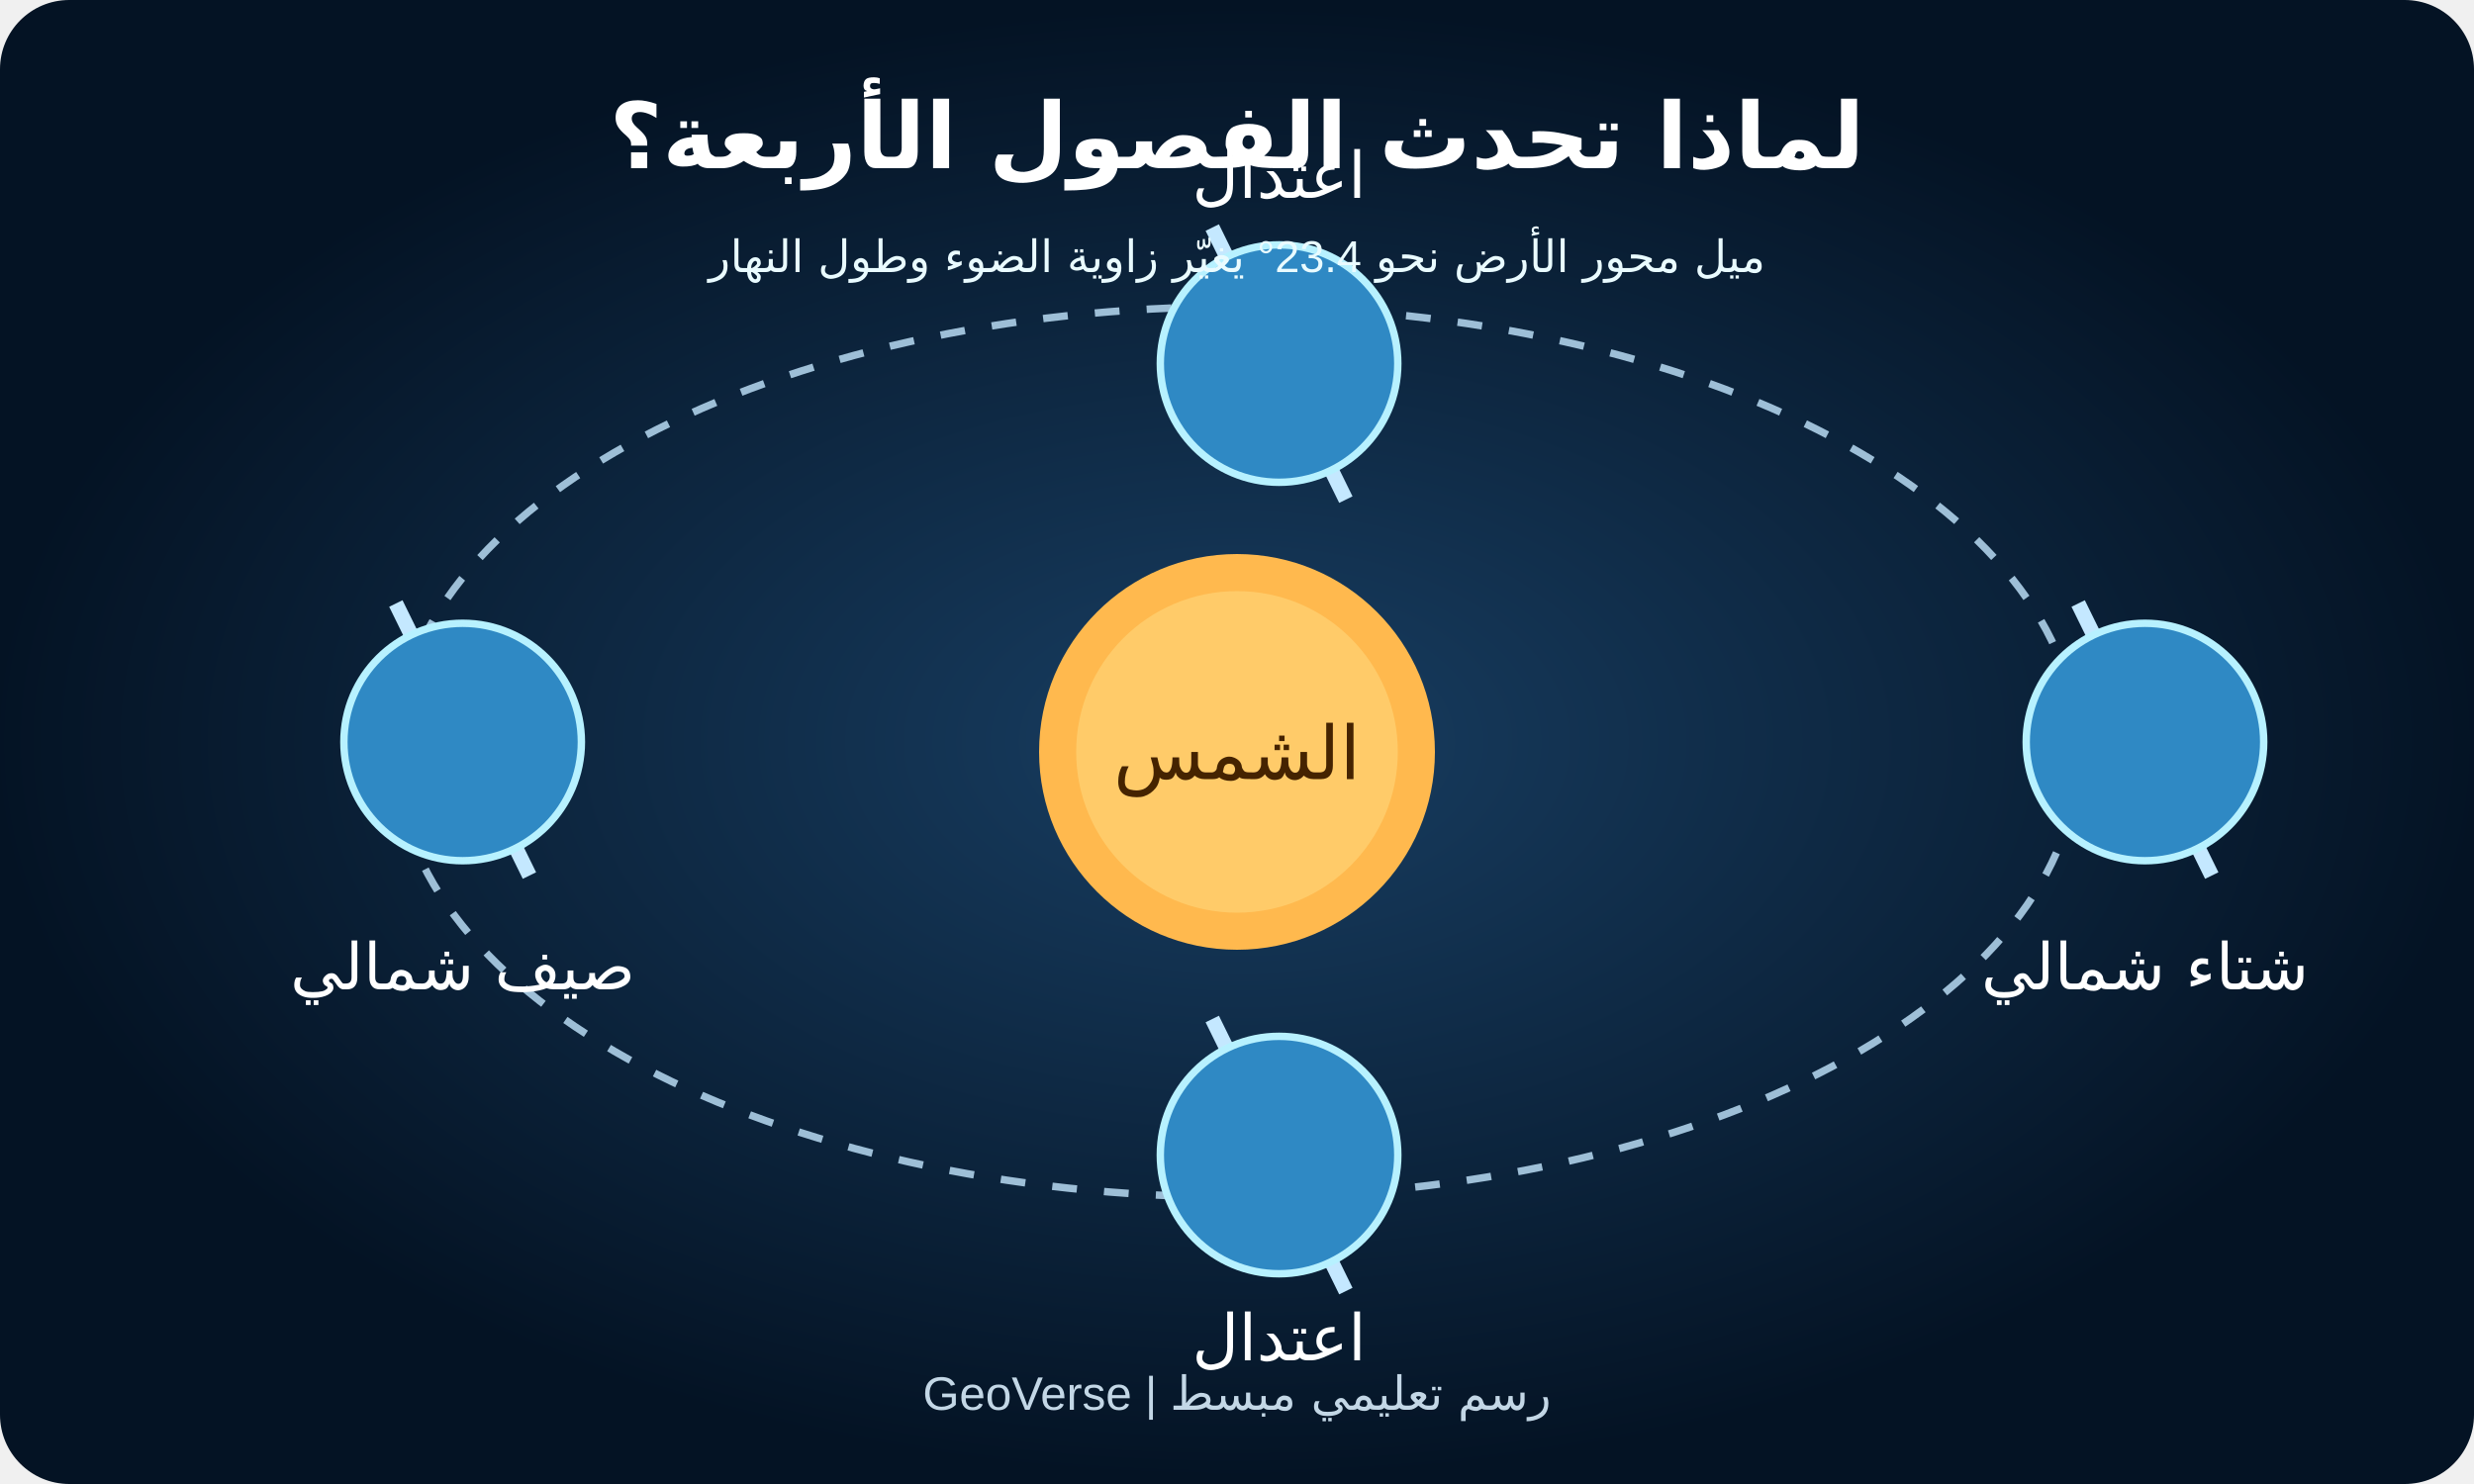
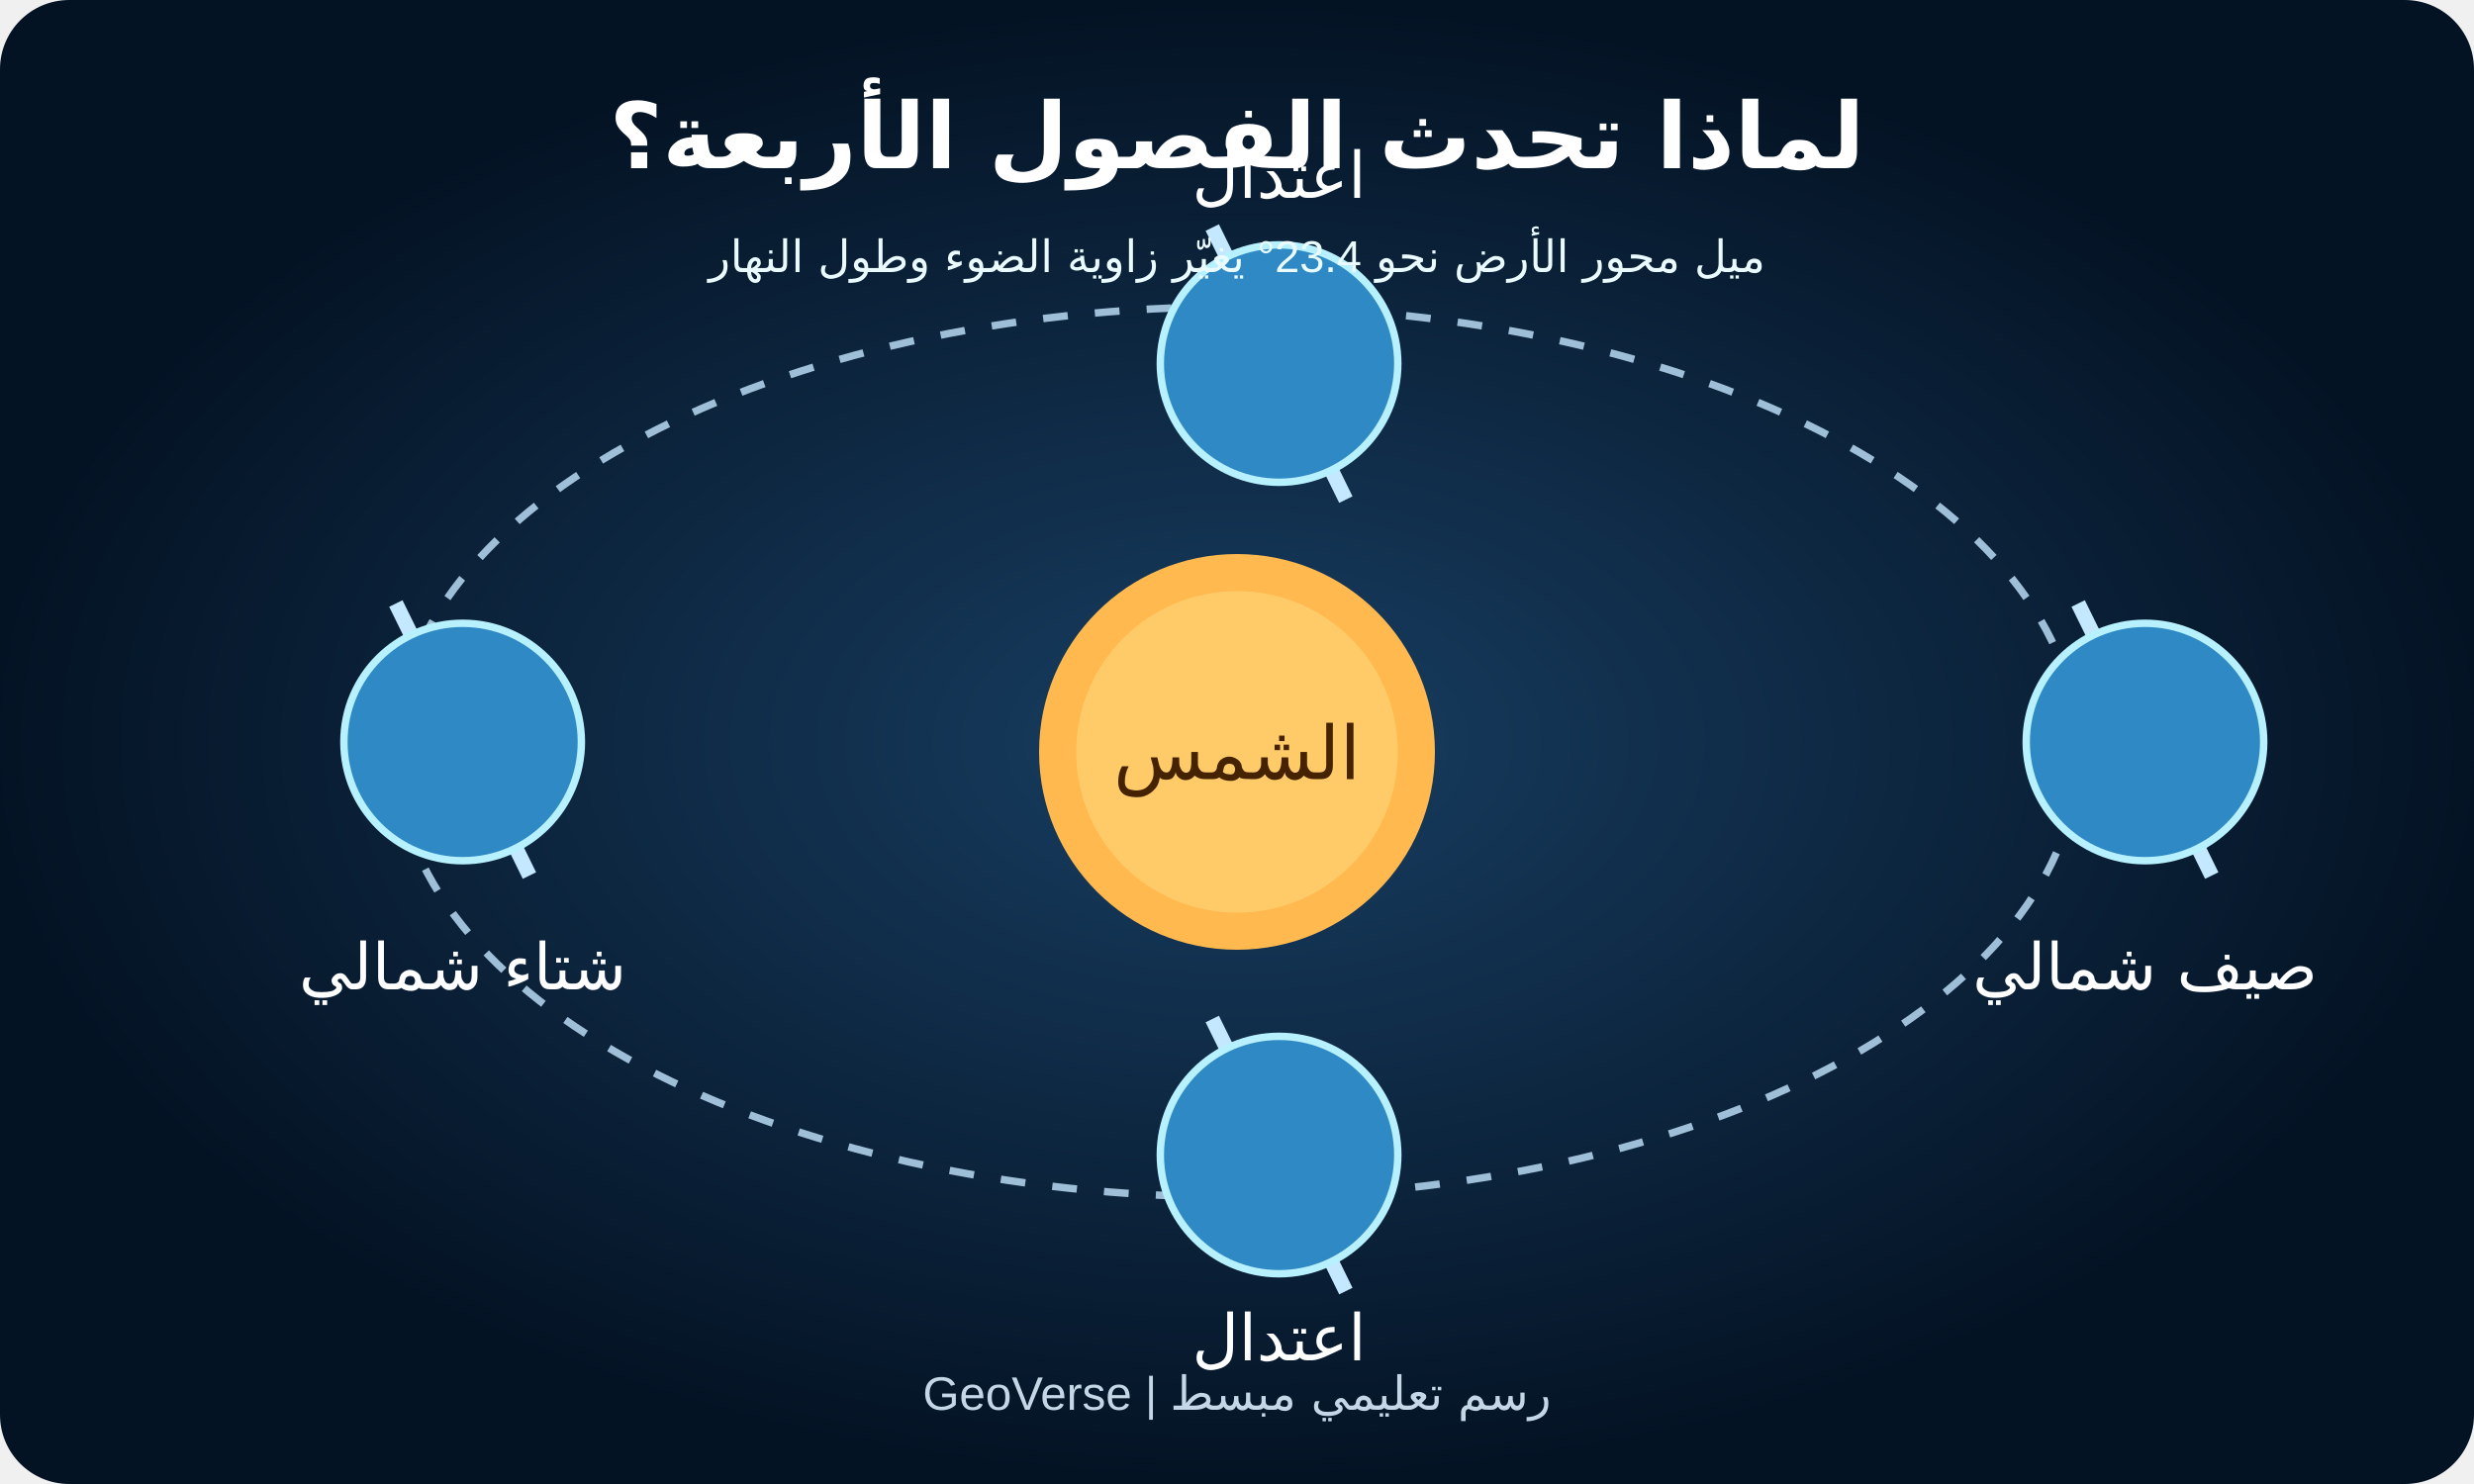
<svg xmlns="http://www.w3.org/2000/svg" viewBox="0 0 1000 600" role="img" aria-label="لماذا تحدث الفصول الأربعة؟">
  <defs>
    <radialGradient id="bg">
      <stop stop-color="#183e62" />
      <stop offset="1" stop-color="#041324" />
    </radialGradient>
  </defs>
  <rect width="1000" height="600" rx="28" fill="url(#bg)" />
  <text x="500" y="68" font-family="Arial,sans-serif" font-size="37" font-weight="bold" fill="#fff" text-anchor="middle">لماذا تحدث الفصول الأربعة؟</text>
  <circle cx="500" cy="304" r="80" fill="#ffb94e" />
  <circle cx="500" cy="304" r="65" fill="#ffda80" opacity=".55" />
  <ellipse cx="500" cy="304" rx="340" ry="180" fill="none" stroke="#9ebfd7" stroke-width="3" stroke-dasharray="10 11" />
  <g stroke="#c4e8ff" stroke-width="6">
    <line x1="160" y1="244" x2="214" y2="354" />
    <line x1="840" y1="244" x2="894" y2="354" />
    <line x1="490" y1="92" x2="544" y2="202" />
    <line x1="490" y1="412" x2="544" y2="522" />
  </g>
  <g fill="#2f89c4" stroke="#b7f1ff" stroke-width="3">
    <circle cx="187" cy="300" r="48" />
    <circle cx="867" cy="300" r="48" />
    <circle cx="517" cy="147" r="48" />
    <circle cx="517" cy="467" r="48" />
  </g>
  <g font-size="26" fill="white" font-family="Arial" text-anchor="middle">
-     <text x="187" y="400">صيف شمالي</text>
-     <text x="867" y="400">شتاء شمالي</text>
+     <text x="187" y="400">شتاء شمالي</text>
+     <text x="867" y="400">صيف شمالي</text>
    <text x="517" y="80">اعتدال</text>
    <text x="517" y="550">اعتدال</text>
    <text x="500" y="315" font-size="30" fill="#452300">الشمس</text>
  </g>
  <text x="500" y="110" font-size="18" fill="#e9fbff" font-family="Arial" text-anchor="middle">ميل محور الأرض نحو 23.4° يغيّر زاوية الضوء وطول النهار</text>
  <text x="500" y="570" font-family="Arial,sans-serif" font-size="19" fill="#c3d7e6" text-anchor="middle">GeoVerse | رسم تعليمي مبسط</text>
</svg>
